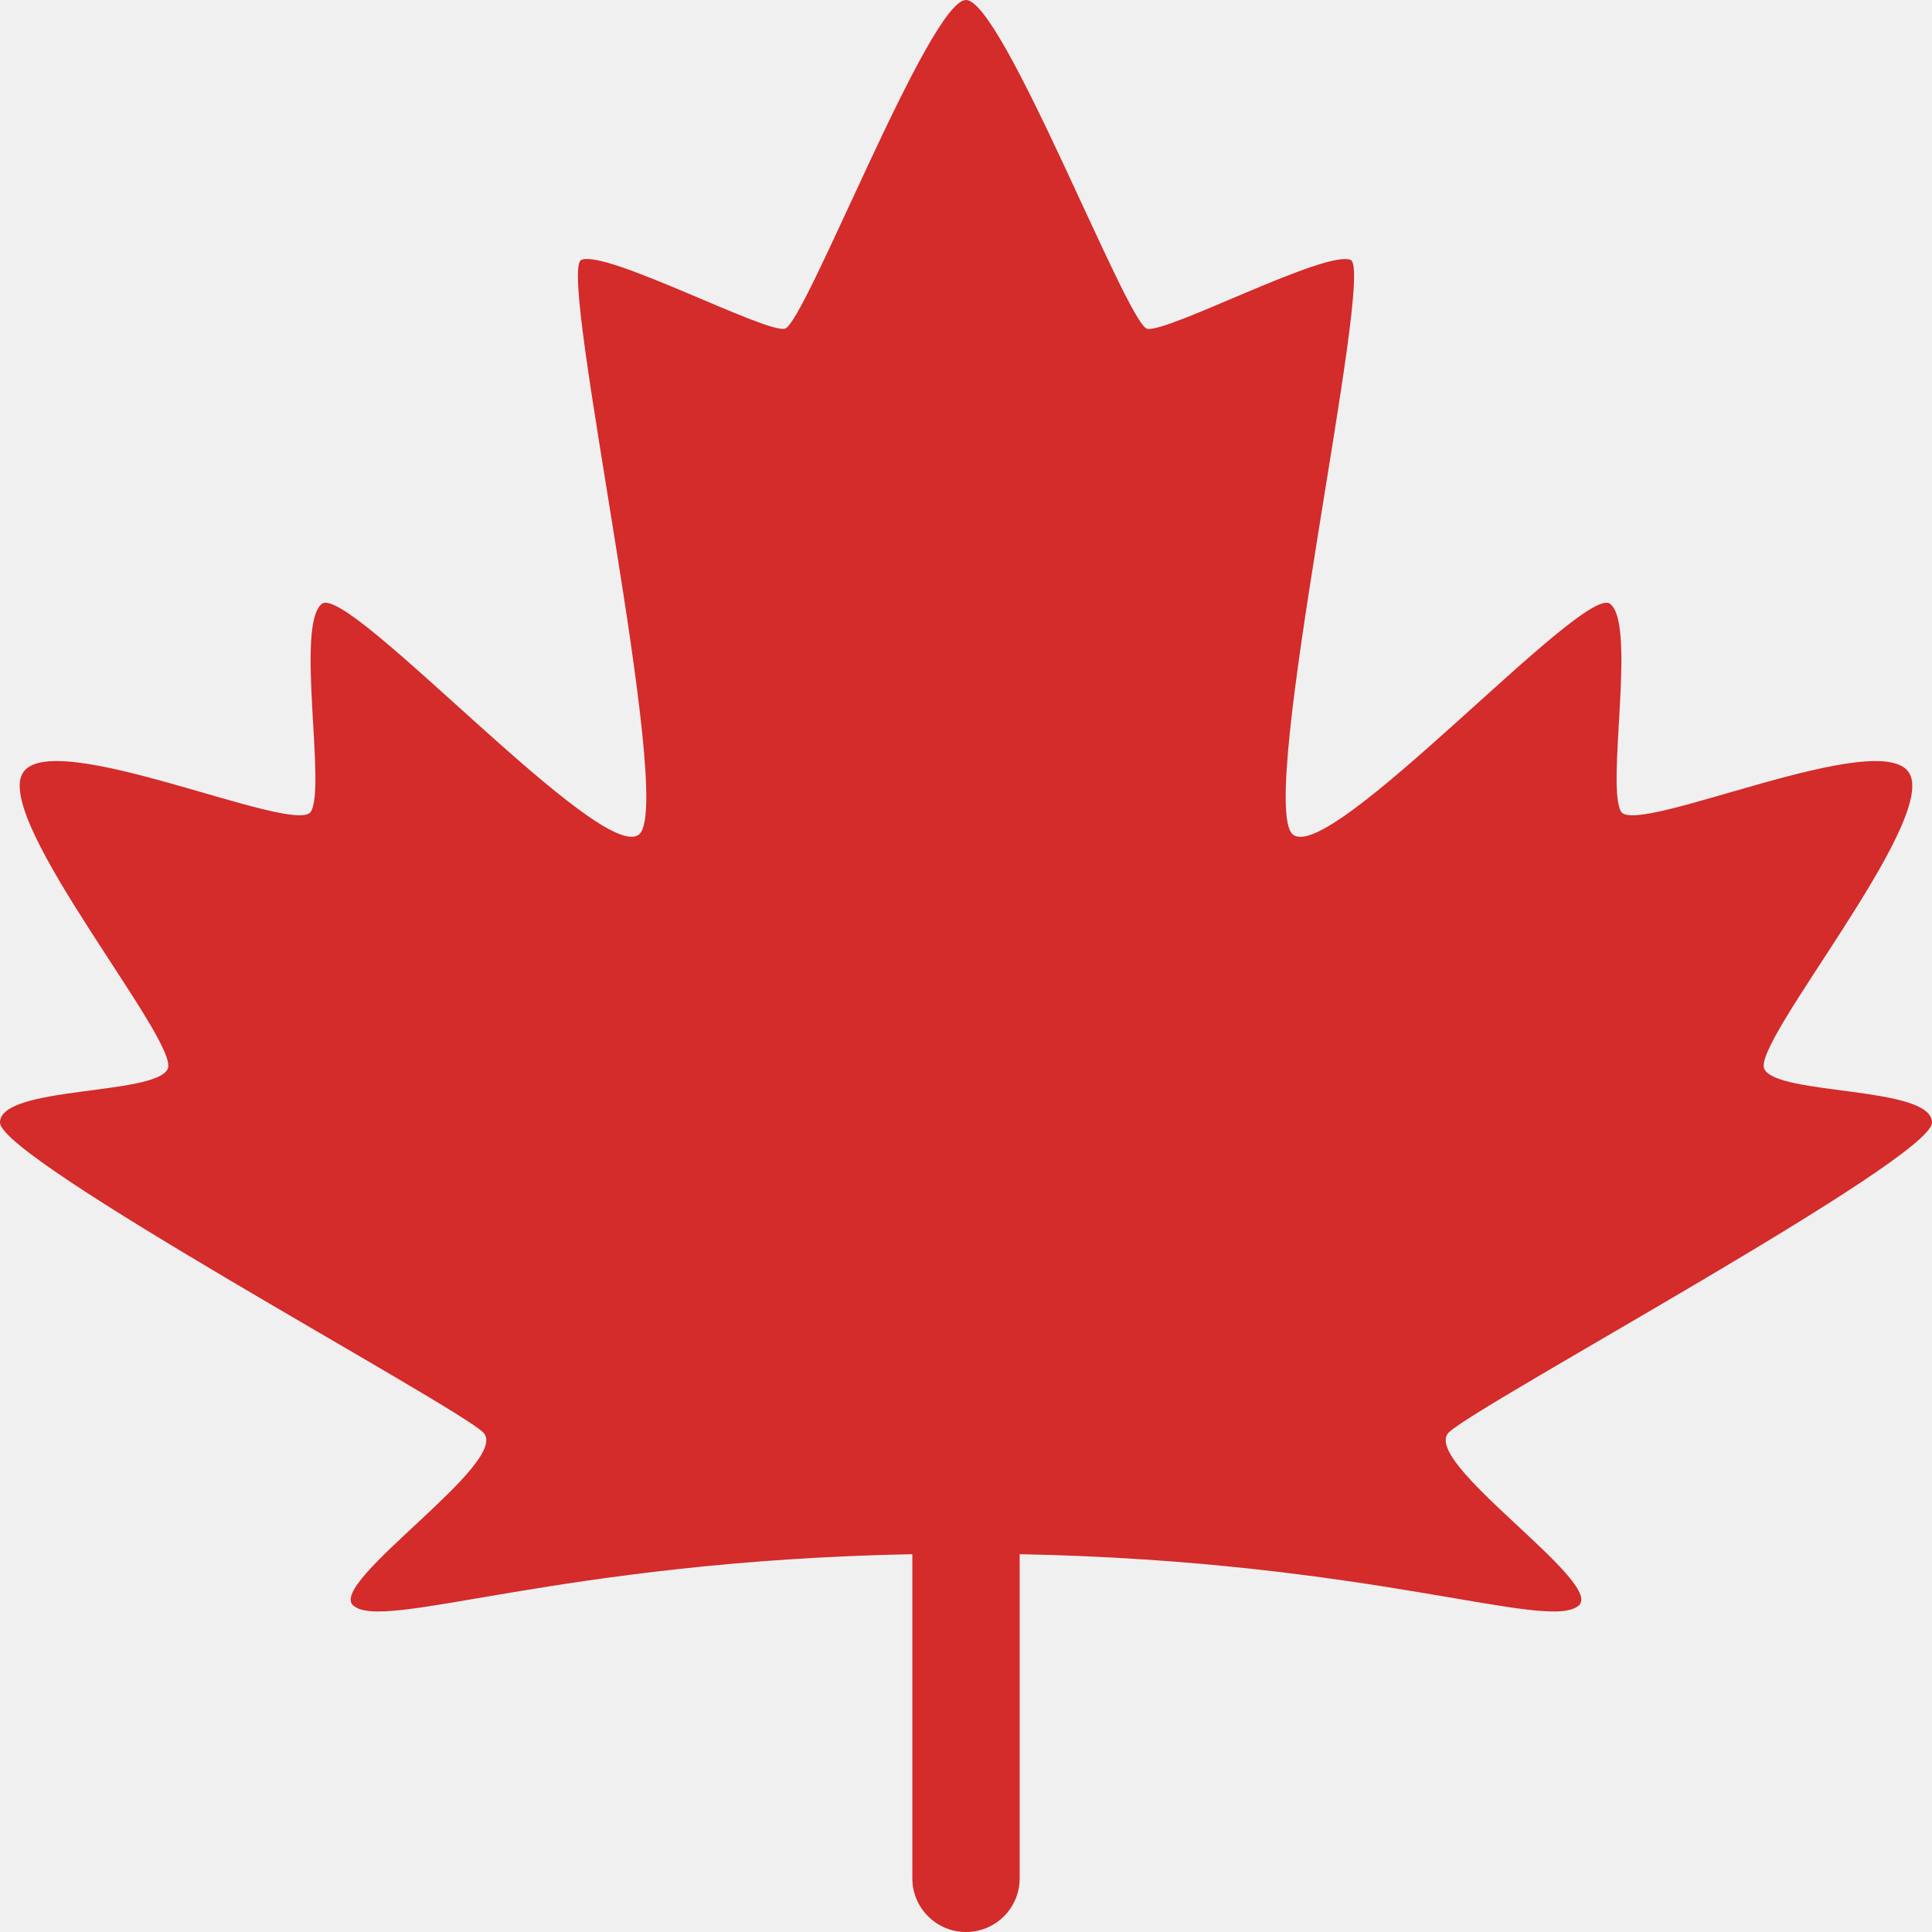
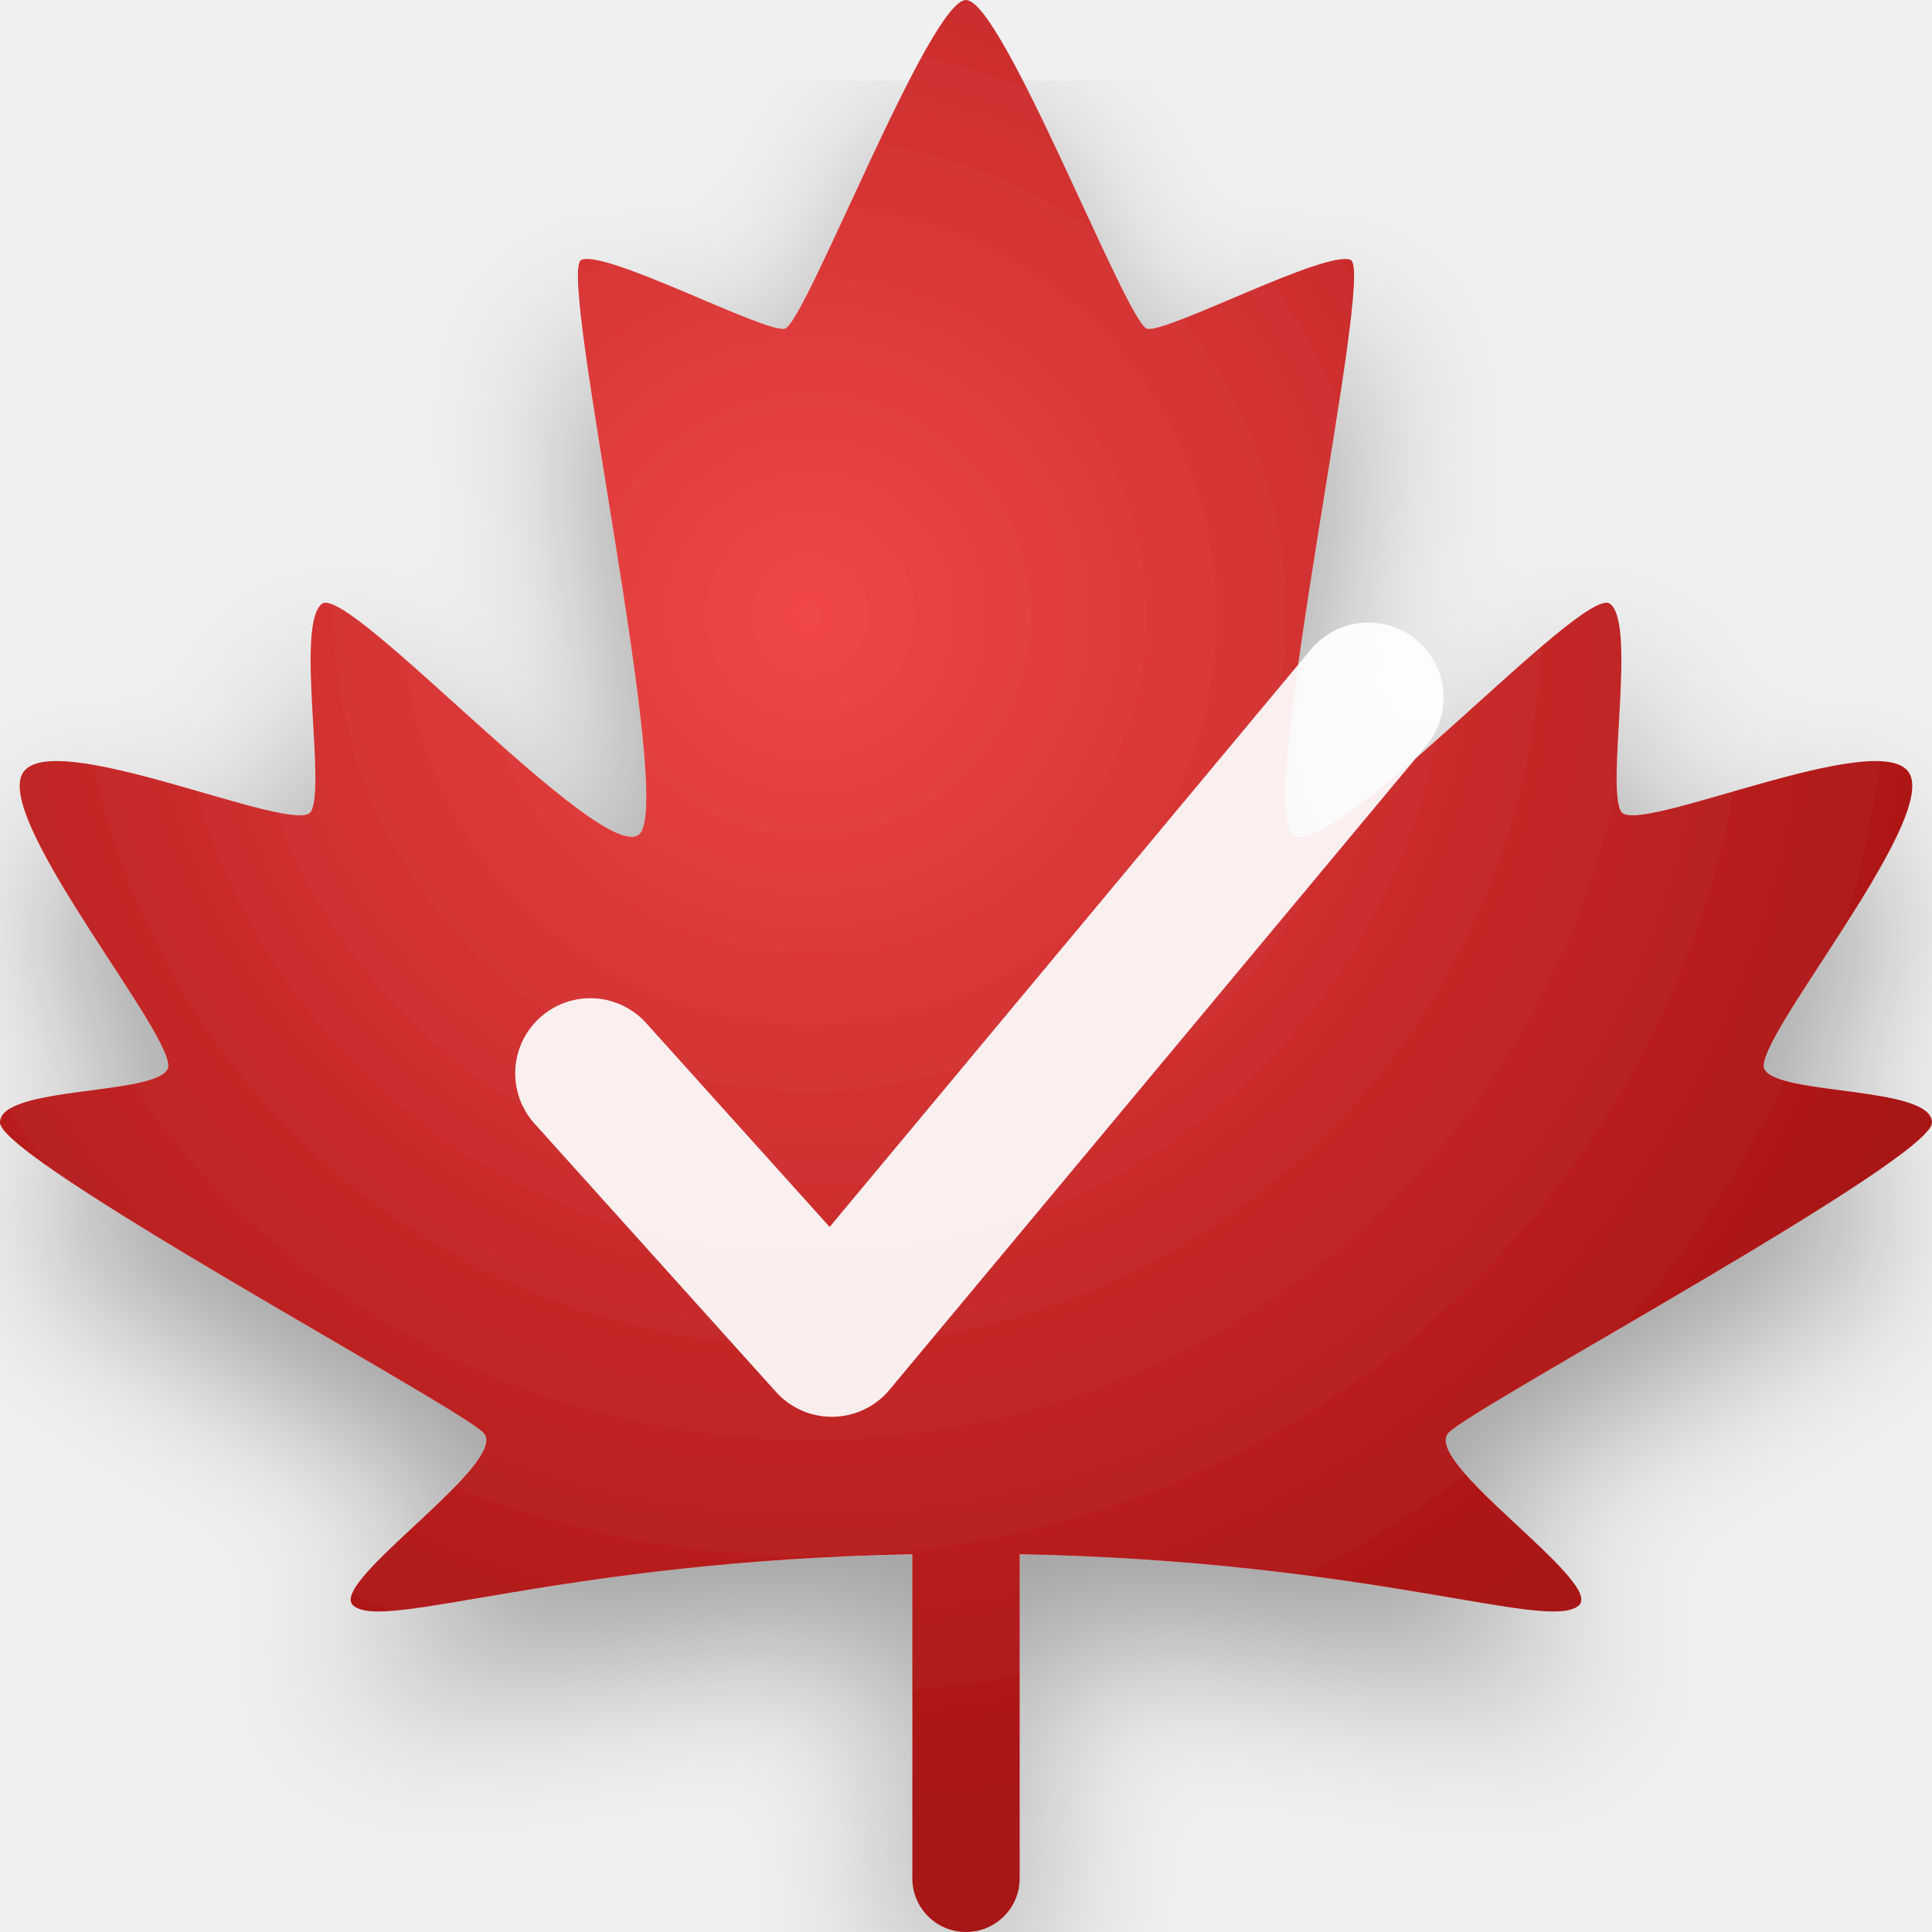
<svg xmlns="http://www.w3.org/2000/svg" viewBox="0 0 36 36">
-   <path fill="#D42B2B" d="M36 20.917c0-.688-2.895-.5-3.125-1s3.208-4.584 2.708-5.5-5.086 1.167-5.375.708c-.288-.458.292-3.5-.208-3.875s-5.25 4.916-5.917 4.292c-.666-.625 1.542-10.5 1.086-10.698-.456-.198-3.419 1.365-3.793 1.282C21.002 6.042 18.682 0 18 0s-3.002 6.042-3.376 6.125c-.374.083-3.337-1.48-3.793-1.282-.456.198 1.752 10.073 1.085 10.698C11.25 16.166 6.5 10.875 6 11.25s.08 3.417-.208 3.875c-.289.458-4.875-1.625-5.375-.708s2.939 5 2.708 5.5-3.125.312-3.125 1 8.438 5.235 9 5.771c.562.535-2.914 2.802-2.417 3.229.576.496 3.839-.83 10.417-.957V35c0 .553.448 1 1 1 .553 0 1-.447 1-1v-6.04c6.577.127 9.841 1.453 10.417.957.496-.428-2.979-2.694-2.417-3.229.562-.536 9-5.084 9-5.771z" />
+   <defs>
+     <radialGradient id="leafGrad" cx="42%" cy="32%" r="62%">
+       <stop offset="0%" stop-color="#F04848" />
+       <stop offset="100%" stop-color="#A81414" />
+     </radialGradient>
+     <filter id="shadow" x="-15%" y="-15%" width="130%" height="130%">
+       <feDropShadow dx="0" dy="1.5" stdDeviation="1.5" flood-color="#00000055" />
+     </filter>
+   </defs>
+   <path fill="url(#leafGrad)" filter="url(#shadow)" d="M36 20.917c0-.688-2.895-.5-3.125-1s3.208-4.584 2.708-5.5-5.086 1.167-5.375.708c-.288-.458.292-3.5-.208-3.875s-5.25 4.916-5.917 4.292c-.666-.625 1.542-10.5 1.086-10.698-.456-.198-3.419 1.365-3.793 1.282C21.002 6.042 18.682 0 18 0s-3.002 6.042-3.376 6.125c-.374.083-3.337-1.48-3.793-1.282-.456.198 1.752 10.073 1.085 10.698C11.25 16.166 6.5 10.875 6 11.25s.08 3.417-.208 3.875c-.289.458-4.875-1.625-5.375-.708s2.939 5 2.708 5.5-3.125.312-3.125 1 8.438 5.235 9 5.771c.562.535-2.914 2.802-2.417 3.229.576.496 3.839-.83 10.417-.957V35c0 .553.448 1 1 1 .553 0 1-.447 1-1v-6.04c6.577.127 9.841 1.453 10.417.957.496-.428-2.979-2.694-2.417-3.229.562-.536 9-5.084 9-5.771z" />
+   <polyline points="11,20 15.5,25 25.5,13" fill="none" stroke="white" stroke-width="2.8" stroke-linecap="round" stroke-linejoin="round" opacity="0.92" />
</svg>
